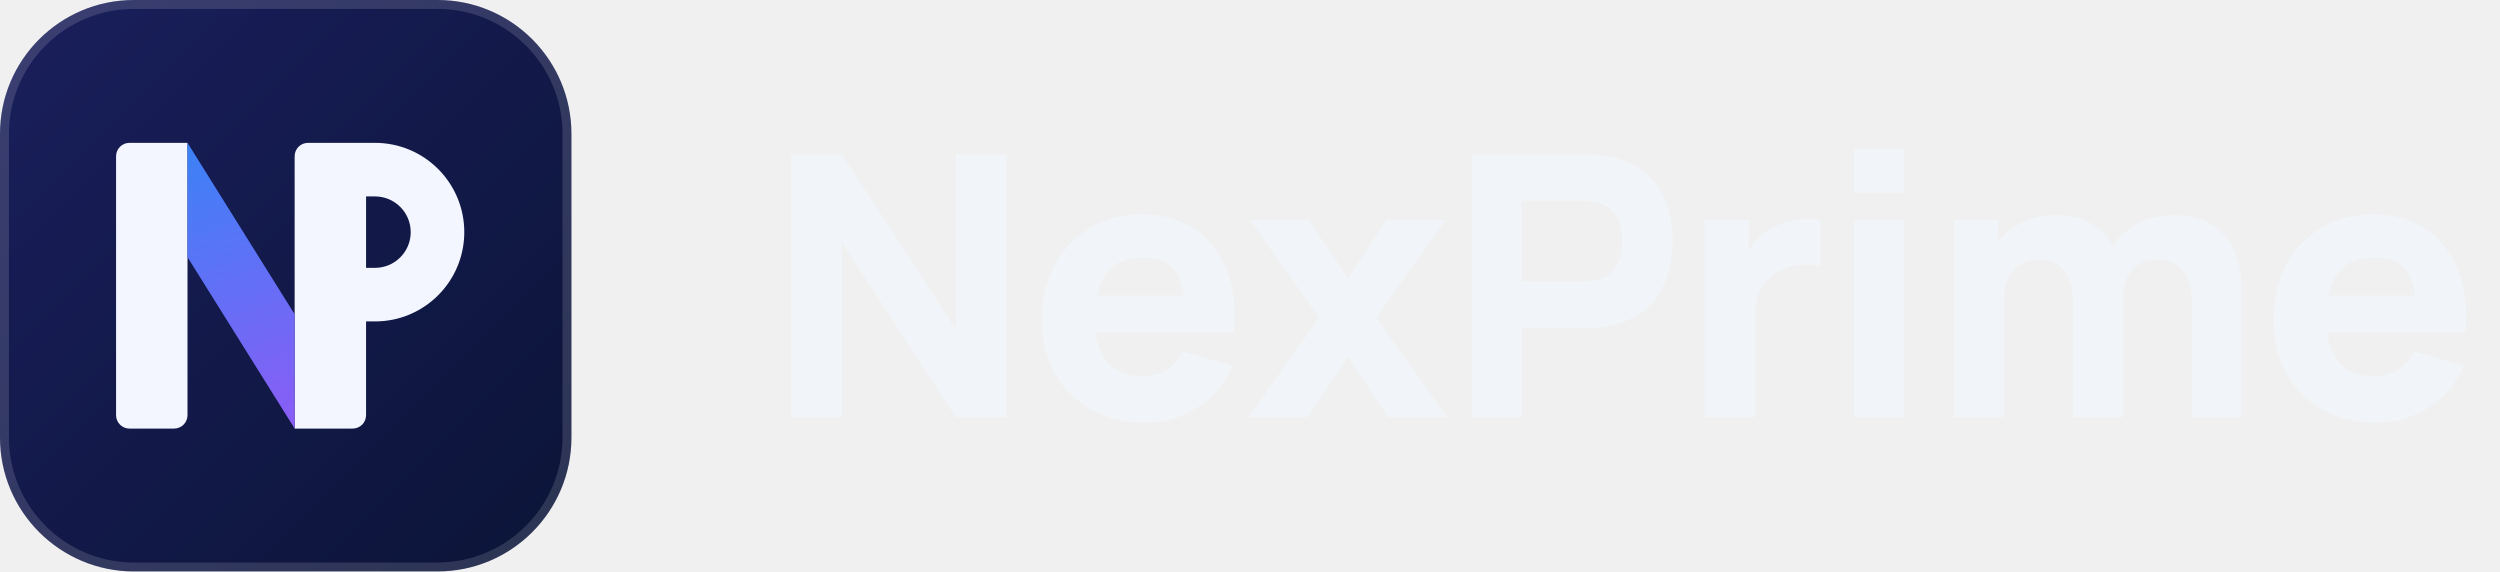
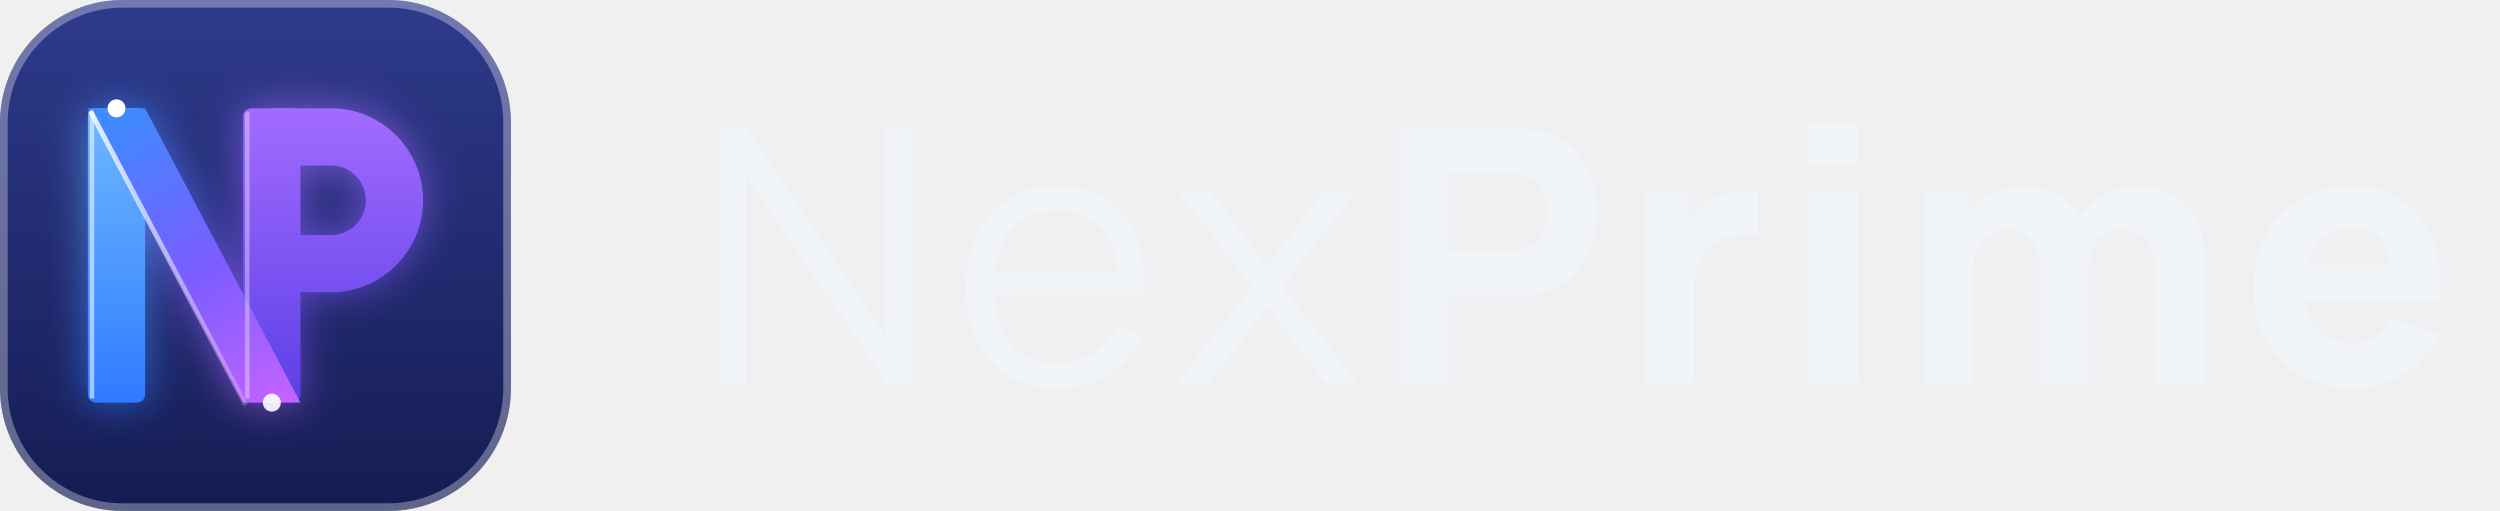
- <svg xmlns="http://www.w3.org/2000/svg" width="140" height="32" viewBox="0 0 140 32" fill="none">
+ <svg xmlns="http://www.w3.org/2000/svg" width="137" height="28" viewBox="0 0 137 28" fill="none">
  <defs>
-     <linearGradient id="np-tile" x1="0" y1="0" x2="64" y2="64" gradientUnits="userSpaceOnUse">
-       <stop offset="0" stop-color="#1A1F5C" />
-       <stop offset="1" stop-color="#0B1437" />
+     <linearGradient id="np-l" x1="0" y1="14" x2="0" y2="86" gradientUnits="userSpaceOnUse">
+       <stop offset="0" stop-color="#6FB8FF" />
+       <stop offset="1" stop-color="#2F7BFF" />
    </linearGradient>
-     <linearGradient id="np-link" x1="21" y1="16" x2="33" y2="48" gradientUnits="userSpaceOnUse">
-       <stop offset="0" stop-color="#3B82F6" />
-       <stop offset="1" stop-color="#8B5CF6" />
+     <linearGradient id="np-d" x1="19" y1="14" x2="57" y2="86" gradientUnits="userSpaceOnUse">
+       <stop offset="0" stop-color="#3C8CFF" />
+       <stop offset=".55" stop-color="#7B5CFF" />
+       <stop offset="1" stop-color="#C063FF" />
+     </linearGradient>
+     <linearGradient id="np-r" x1="0" y1="14" x2="0" y2="86" gradientUnits="userSpaceOnUse">
+       <stop offset="0" stop-color="#A26BFF" />
+       <stop offset="1" stop-color="#5B3FE6" />
+     </linearGradient>
+     <linearGradient id="np-edge" x1="12" y1="14" x2="64" y2="86" gradientUnits="userSpaceOnUse">
+       <stop offset="0" stop-color="#fff" stop-opacity=".95" />
+       <stop offset="1" stop-color="#fff" stop-opacity=".15" />
+     </linearGradient>
+     <filter id="np-glow" x="-40%" y="-40%" width="180%" height="180%">
+       <feGaussianBlur stdDeviation="5" />
+     </filter>
+     <linearGradient id="np-tile" x1="0" y1="0" x2="0" y2="100" gradientUnits="userSpaceOnUse">
+       <stop offset="0" stop-color="#2E3A8C" />
+       <stop offset="1" stop-color="#151C52" />
    </linearGradient>
  </defs>
-   <g transform="translate(0 0) scale(0.5)">
-     <rect width="64" height="64" rx="15" fill="url(#np-tile)" />
-     <rect x=".5" y=".5" width="63" height="63" rx="14.5" fill="none" stroke="#fff" stroke-opacity=".14" />
-     <path fill="#F4F6FF" d="M14.5 16H21v30.5a1.5 1.5 0 0 1-1.5 1.5h-5a1.5 1.5 0 0 1-1.5-1.5v-29a1.5 1.5 0 0 1 1.5-1.5z" />
-     <path fill-rule="evenodd" fill="#F4F6FF" d="M34.5 16H42a10 10 0 0 1 0 20h-1v10.5a1.5 1.5 0 0 1-1.5 1.5H33V17.5a1.5 1.5 0 0 1 1.5-1.5zM41 22v8h1a4 4 0 0 0 0-8z" />
-     <path fill="url(#np-link)" d="M21 16 33 35.2V48L21 28.8z" />
+   <g transform="scale(0.28)">
+     <rect width="100" height="100" rx="24" fill="url(#np-tile)" />
+     <rect x=".75" y=".75" width="98.5" height="98.5" rx="23.25" stroke="#fff" stroke-opacity=".32" stroke-width="1.5" />
+     <g transform="translate(7.60 10.00) scale(0.8)">
+       <g filter="url(#np-glow)" opacity=".7">
+         <rect x="12" y="14" width="14" height="72" rx="2" fill="url(#np-l)" />
+         <rect x="50" y="14" width="14" height="72" rx="2" fill="url(#np-r)" />
+         <path d="M57 21H71.5A15.5 15.5 0 0 1 71.5 52H57" stroke="url(#np-r)" stroke-width="14" />
+         <polygon points="12,14 26,14 64,86 50,86" fill="url(#np-d)" />
+       </g>
+       <rect x="12" y="14" width="14" height="72" rx="2" fill="url(#np-l)" />
+       <rect x="50" y="14" width="14" height="72" rx="2" fill="url(#np-r)" />
+       <path d="M57 21H71.5A15.5 15.5 0 0 1 71.5 52H57" stroke="url(#np-r)" stroke-width="14" />
+       <polygon points="12,14 26,14 64,86 50,86" fill="url(#np-d)" />
+       <line x1="12.6" y1="14.6" x2="50.6" y2="86.6" stroke="url(#np-edge)" stroke-width="1.2" opacity=".9" />
+       <line x1="13" y1="15" x2="13" y2="85" stroke="#fff" stroke-width="1.1" opacity=".55" />
+       <line x1="51" y1="15" x2="51" y2="85" stroke="#fff" stroke-width="1.1" opacity=".35" />
+       <circle cx="19" cy="14" r="2.2" fill="#fff" />
+       <circle cx="57" cy="86" r="2.2" fill="#fff" opacity=".9" />
+     </g>
  </g>
-   <path fill="#f1f5f9" d="M44.311 23.36V8.64H47.132L53.532 18.453V8.64H56.353V23.36H53.532L47.132 13.547V23.36ZM64.101 23.667Q62.404 23.667 61.111 22.936Q59.818 22.205 59.087 20.922Q58.356 19.639 58.356 17.983Q58.356 16.174 59.072 14.835Q59.788 13.496 61.045 12.754Q62.302 12.013 63.938 12.013Q65.676 12.013 66.892 12.831Q68.108 13.649 68.691 15.131Q69.274 16.613 69.1 18.617H66.35V17.595Q66.35 15.908 65.814 15.167Q65.277 14.426 64.06 14.426Q62.64 14.426 61.97 15.29Q61.3 16.153 61.3 17.84Q61.3 19.384 61.97 20.227Q62.64 21.07 63.938 21.07Q64.756 21.07 65.338 20.712Q65.921 20.355 66.228 19.68L69.008 20.477Q68.384 21.99 67.04 22.828Q65.696 23.667 64.101 23.667ZM60.442 18.617V16.552H67.761V18.617ZM69.928 23.36 73.874 17.779 70.01 12.32H73.281L75.489 15.591L77.656 12.32H80.927L77.063 17.779L81.029 23.36H77.758L75.489 19.966L73.199 23.36ZM82.42 23.36V8.64H88.635Q88.849 8.64 89.212 8.655Q89.575 8.671 89.861 8.722Q91.18 8.926 92.023 9.591Q92.867 10.255 93.265 11.262Q93.664 12.269 93.664 13.506Q93.664 14.743 93.26 15.75Q92.856 16.756 92.013 17.421Q91.17 18.085 89.861 18.29Q89.575 18.331 89.207 18.351Q88.839 18.372 88.635 18.372H85.2V23.36ZM85.2 15.775H88.512Q88.727 15.775 88.982 15.755Q89.238 15.734 89.452 15.673Q90.015 15.52 90.321 15.157Q90.628 14.794 90.746 14.349Q90.863 13.904 90.863 13.506Q90.863 13.107 90.746 12.662Q90.628 12.218 90.321 11.855Q90.015 11.492 89.452 11.339Q89.238 11.277 88.982 11.257Q88.727 11.236 88.512 11.236H85.2ZM95.463 23.36V12.32H97.916V15.019L97.651 14.671Q97.865 14.099 98.223 13.628Q98.581 13.158 99.102 12.852Q99.501 12.606 99.971 12.468Q100.441 12.33 100.942 12.294Q101.443 12.259 101.944 12.32V14.916Q101.484 14.773 100.876 14.819Q100.268 14.865 99.777 15.1Q99.286 15.325 98.949 15.698Q98.612 16.072 98.438 16.578Q98.264 17.084 98.264 17.717V23.36ZM103.845 10.787V8.333H106.626V10.787ZM103.845 23.36V12.32H106.626V23.36ZM122.736 23.36V16.838Q122.736 15.744 122.22 15.136Q121.704 14.528 120.794 14.528Q120.211 14.528 119.782 14.799Q119.352 15.07 119.112 15.555Q118.872 16.041 118.872 16.675L117.707 15.898Q117.707 14.763 118.243 13.894Q118.78 13.025 119.685 12.54Q120.589 12.054 121.693 12.054Q123.584 12.054 124.55 13.174Q125.516 14.293 125.516 16.102V23.36ZM109.427 23.36V12.32H111.88V15.98H112.228V23.36ZM116.092 23.36V16.838Q116.092 15.744 115.575 15.136Q115.059 14.528 114.149 14.528Q113.28 14.528 112.754 15.126Q112.228 15.724 112.228 16.675L111.062 15.857Q111.062 14.773 111.604 13.915Q112.146 13.056 113.061 12.555Q113.976 12.054 115.11 12.054Q116.408 12.054 117.242 12.606Q118.075 13.158 118.473 14.078Q118.872 14.998 118.872 16.102V23.36ZM133.06 23.667Q131.364 23.667 130.07 22.936Q128.777 22.205 128.046 20.922Q127.316 19.639 127.316 17.983Q127.316 16.174 128.031 14.835Q128.747 13.496 130.004 12.754Q131.261 12.013 132.897 12.013Q134.635 12.013 135.851 12.831Q137.068 13.649 137.65 15.131Q138.233 16.613 138.059 18.617H135.309V17.595Q135.309 15.908 134.773 15.167Q134.236 14.426 133.02 14.426Q131.599 14.426 130.929 15.29Q130.26 16.153 130.26 17.84Q130.26 19.384 130.929 20.227Q131.599 21.07 132.897 21.07Q133.715 21.07 134.297 20.712Q134.88 20.355 135.187 19.68L137.967 20.477Q137.344 21.99 135.999 22.828Q134.655 23.667 133.06 23.667ZM129.401 18.617V16.552H136.72V18.617Z" />
+   <path fill="#f1f5f9" d="M39.441 21.0V7.0H40.88L48.586 18.472V7.0H50.025V21.0H48.586L40.88 9.515V21.0ZM57.968 21.292Q56.439 21.292 55.313 20.613Q54.186 19.934 53.566 18.697Q52.945 17.461 52.945 15.795Q52.945 14.075 53.558 12.82Q54.17 11.566 55.285 10.887Q56.4 10.208 57.917 10.208Q59.472 10.208 60.571 10.921Q61.669 11.634 62.233 12.966Q62.797 14.298 62.742 16.152H61.287V15.646Q61.248 13.601 60.407 12.559Q59.566 11.518 57.955 11.518Q56.261 11.518 55.361 12.618Q54.462 13.718 54.462 15.75Q54.462 17.737 55.361 18.83Q56.261 19.924 57.917 19.924Q59.044 19.924 59.884 19.402Q60.723 18.881 61.209 17.902L62.544 18.414Q61.919 19.788 60.708 20.54Q59.498 21.292 57.968 21.292ZM53.956 16.152V14.953H61.98V16.152ZM64.505 21.0 68.608 15.692 64.596 10.5H66.307L69.444 14.596L72.555 10.5H74.266L70.254 15.692L74.363 21.0H72.639L69.444 16.787L66.229 21.0Z" />
+   <path fill="#f1f5f9" d="M76.759 21.0V7.0H82.67Q82.874 7.0 83.219 7.015Q83.564 7.029 83.837 7.078Q85.091 7.272 85.893 7.904Q86.695 8.536 87.074 9.494Q87.453 10.451 87.453 11.628Q87.453 12.804 87.069 13.762Q86.685 14.719 85.883 15.351Q85.081 15.983 83.837 16.178Q83.564 16.217 83.214 16.236Q82.864 16.256 82.67 16.256H79.403V21.0ZM79.403 13.786H82.553Q82.757 13.786 83.001 13.767Q83.244 13.747 83.448 13.689Q83.983 13.543 84.274 13.198Q84.566 12.853 84.678 12.43Q84.789 12.007 84.789 11.628Q84.789 11.249 84.678 10.826Q84.566 10.403 84.274 10.058Q83.983 9.713 83.448 9.567Q83.244 9.508 83.001 9.489Q82.757 9.469 82.553 9.469H79.403ZM90.176 21.0V10.5H92.509V13.067L92.256 12.736Q92.46 12.192 92.801 11.744Q93.141 11.297 93.637 11.006Q94.016 10.772 94.463 10.641Q94.91 10.51 95.387 10.476Q95.863 10.442 96.339 10.5V12.969Q95.902 12.833 95.323 12.877Q94.745 12.921 94.278 13.144Q93.812 13.358 93.491 13.713Q93.17 14.068 93.005 14.549Q92.839 15.031 92.839 15.633V21.0ZM99.159 9.042V6.708H101.803V9.042ZM99.159 21.0V10.5H101.803V21.0ZM118.137 21.0V14.797Q118.137 13.757 117.646 13.178Q117.155 12.6 116.289 12.6Q115.735 12.6 115.327 12.858Q114.919 13.115 114.69 13.577Q114.462 14.039 114.462 14.642L113.353 13.903Q113.353 12.824 113.864 11.997Q114.374 11.171 115.235 10.709Q116.095 10.247 117.145 10.247Q118.944 10.247 119.862 11.312Q120.781 12.376 120.781 14.097V21.0ZM105.478 21.0V10.5H107.812V13.981H108.142V21.0ZM111.817 21.0V14.797Q111.817 13.757 111.326 13.178Q110.835 12.6 109.97 12.6Q109.144 12.6 108.643 13.169Q108.142 13.738 108.142 14.642L107.034 13.864Q107.034 12.833 107.549 12.017Q108.064 11.2 108.935 10.724Q109.805 10.247 110.884 10.247Q112.119 10.247 112.911 10.772Q113.703 11.297 114.083 12.172Q114.462 13.047 114.462 14.097V21.0ZM128.967 21.292Q127.353 21.292 126.123 20.597Q124.894 19.901 124.198 18.681Q123.503 17.461 123.503 15.886Q123.503 14.165 124.184 12.892Q124.864 11.618 126.06 10.913Q127.256 10.208 128.812 10.208Q130.464 10.208 131.621 10.986Q132.778 11.764 133.332 13.174Q133.887 14.583 133.721 16.489H131.106V15.517Q131.106 13.912 130.596 13.208Q130.085 12.503 128.928 12.503Q127.577 12.503 126.94 13.324Q126.303 14.146 126.303 15.75Q126.303 17.218 126.94 18.02Q127.577 18.822 128.812 18.822Q129.589 18.822 130.144 18.482Q130.698 18.142 130.989 17.5L133.634 18.258Q133.041 19.697 131.762 20.494Q130.484 21.292 128.967 21.292ZM125.487 16.489V14.525H132.448V16.489Z" />
</svg>
